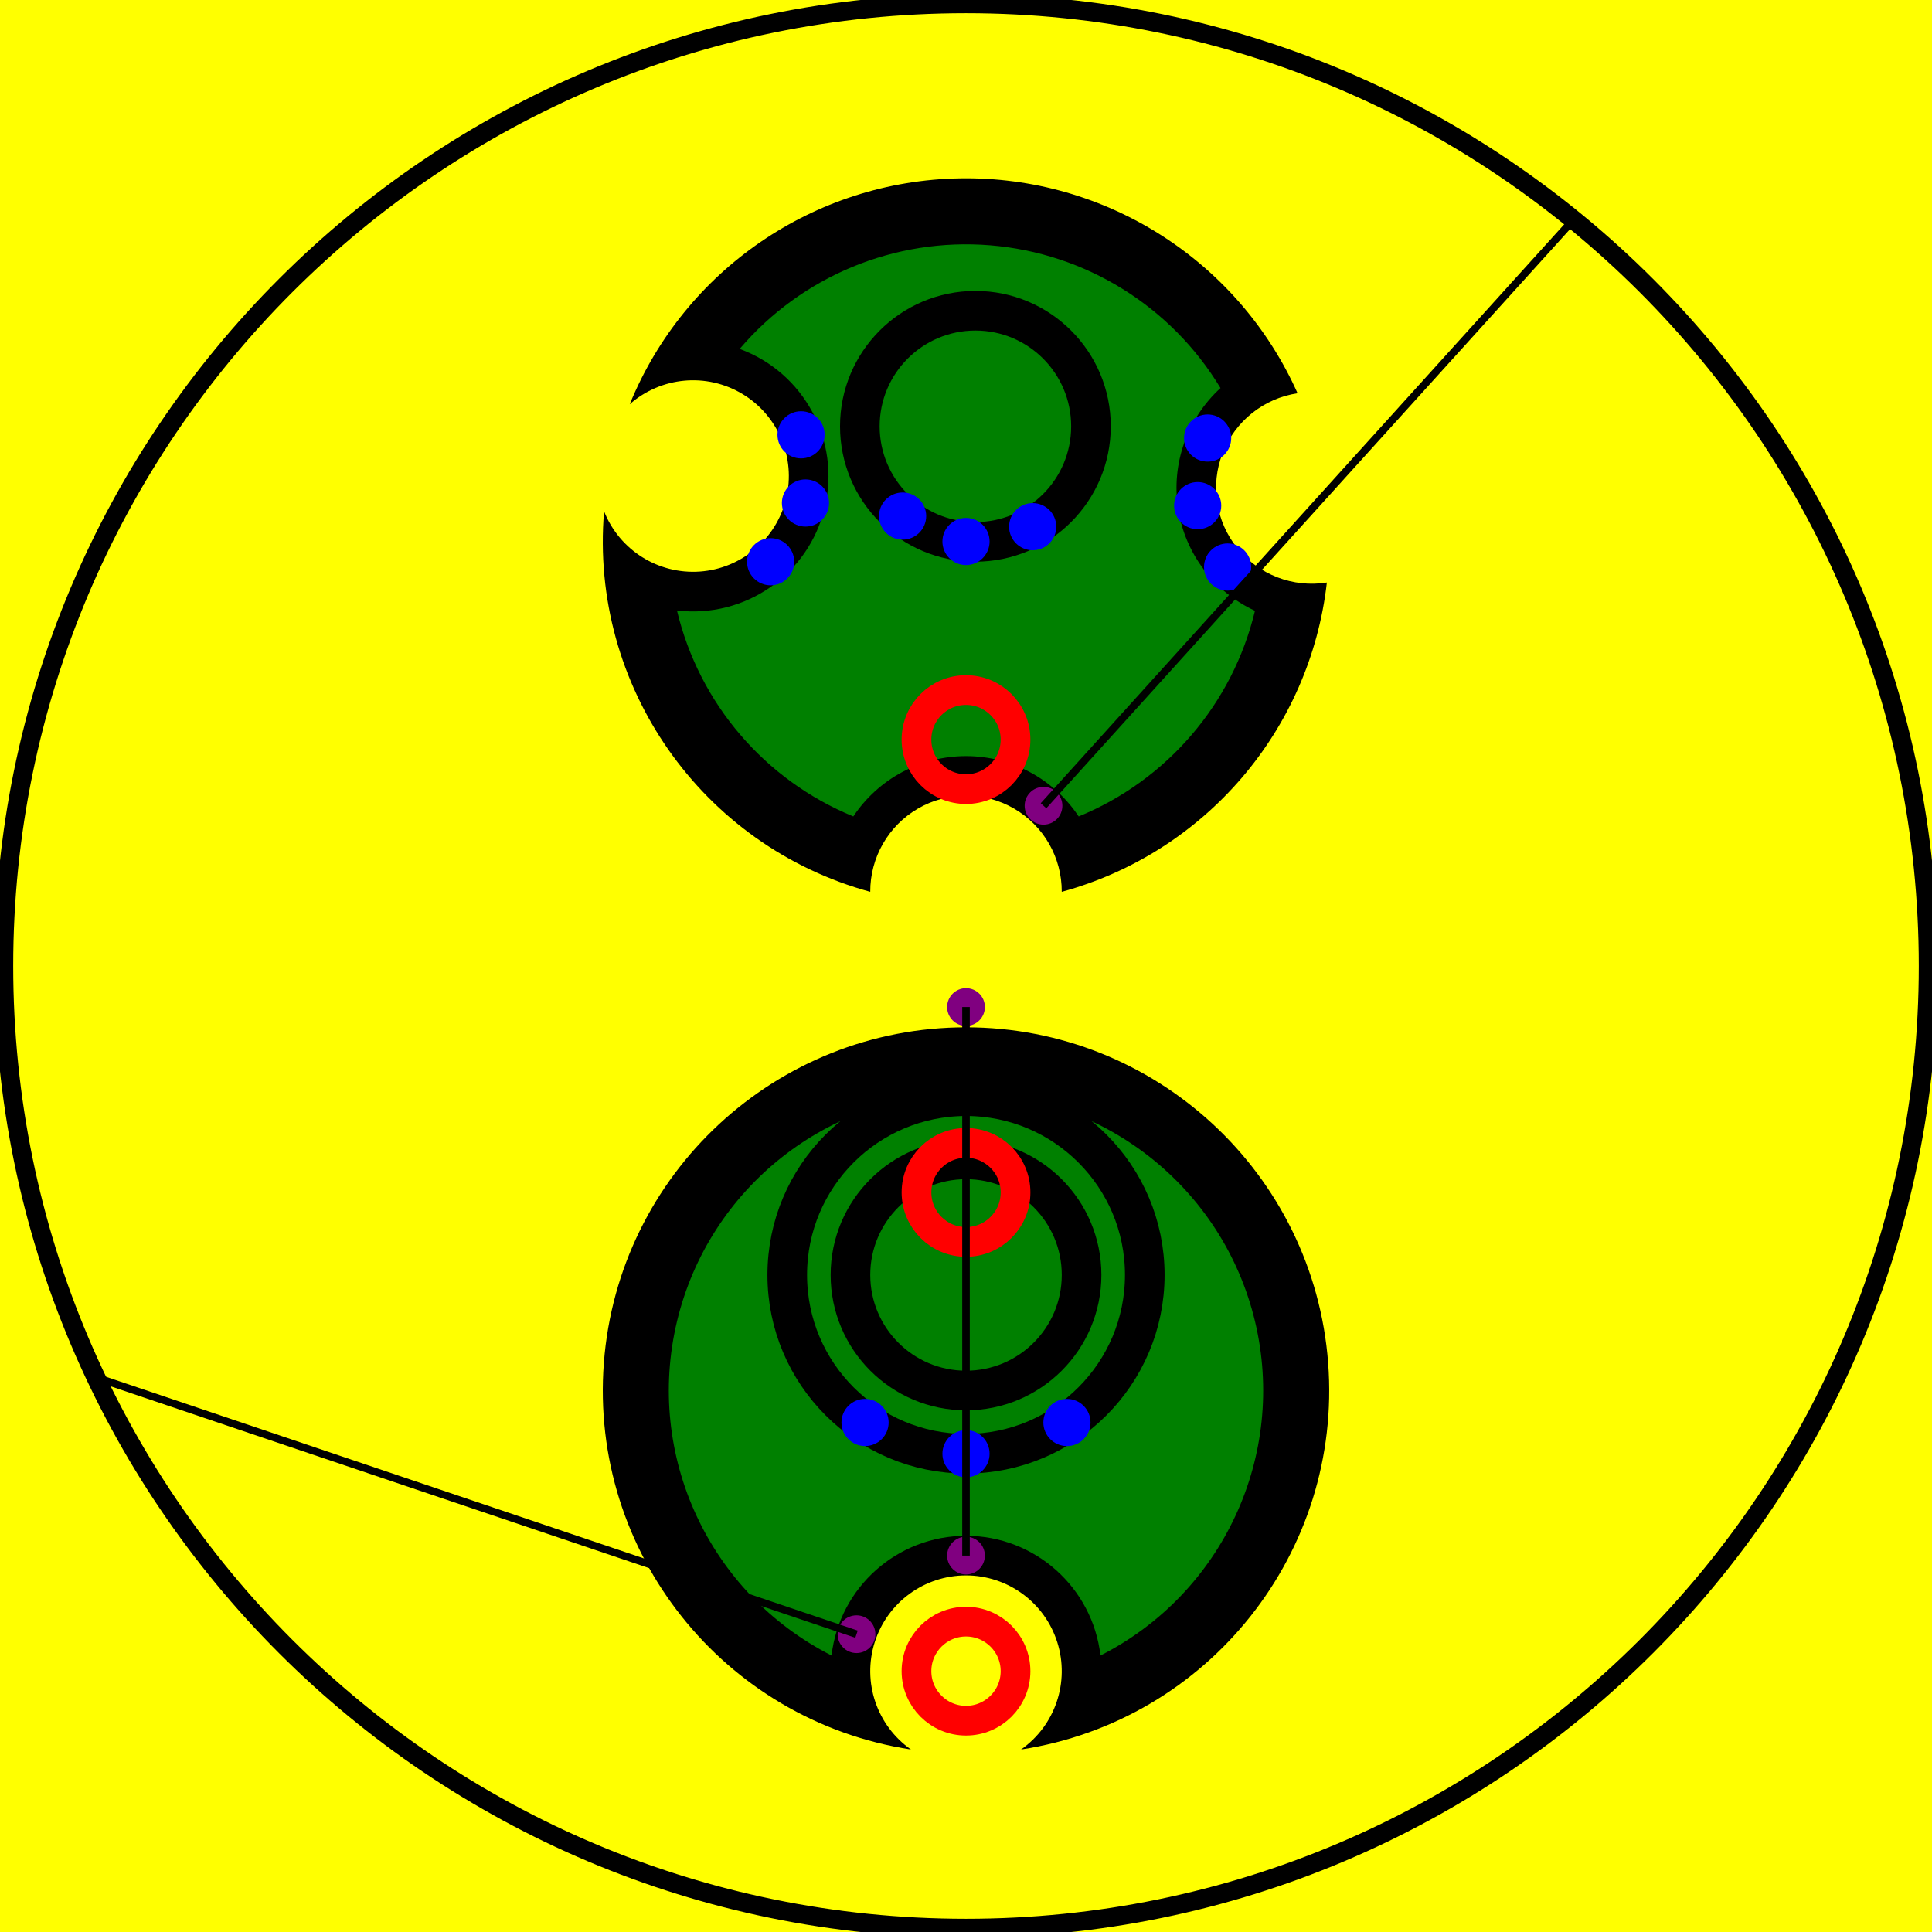
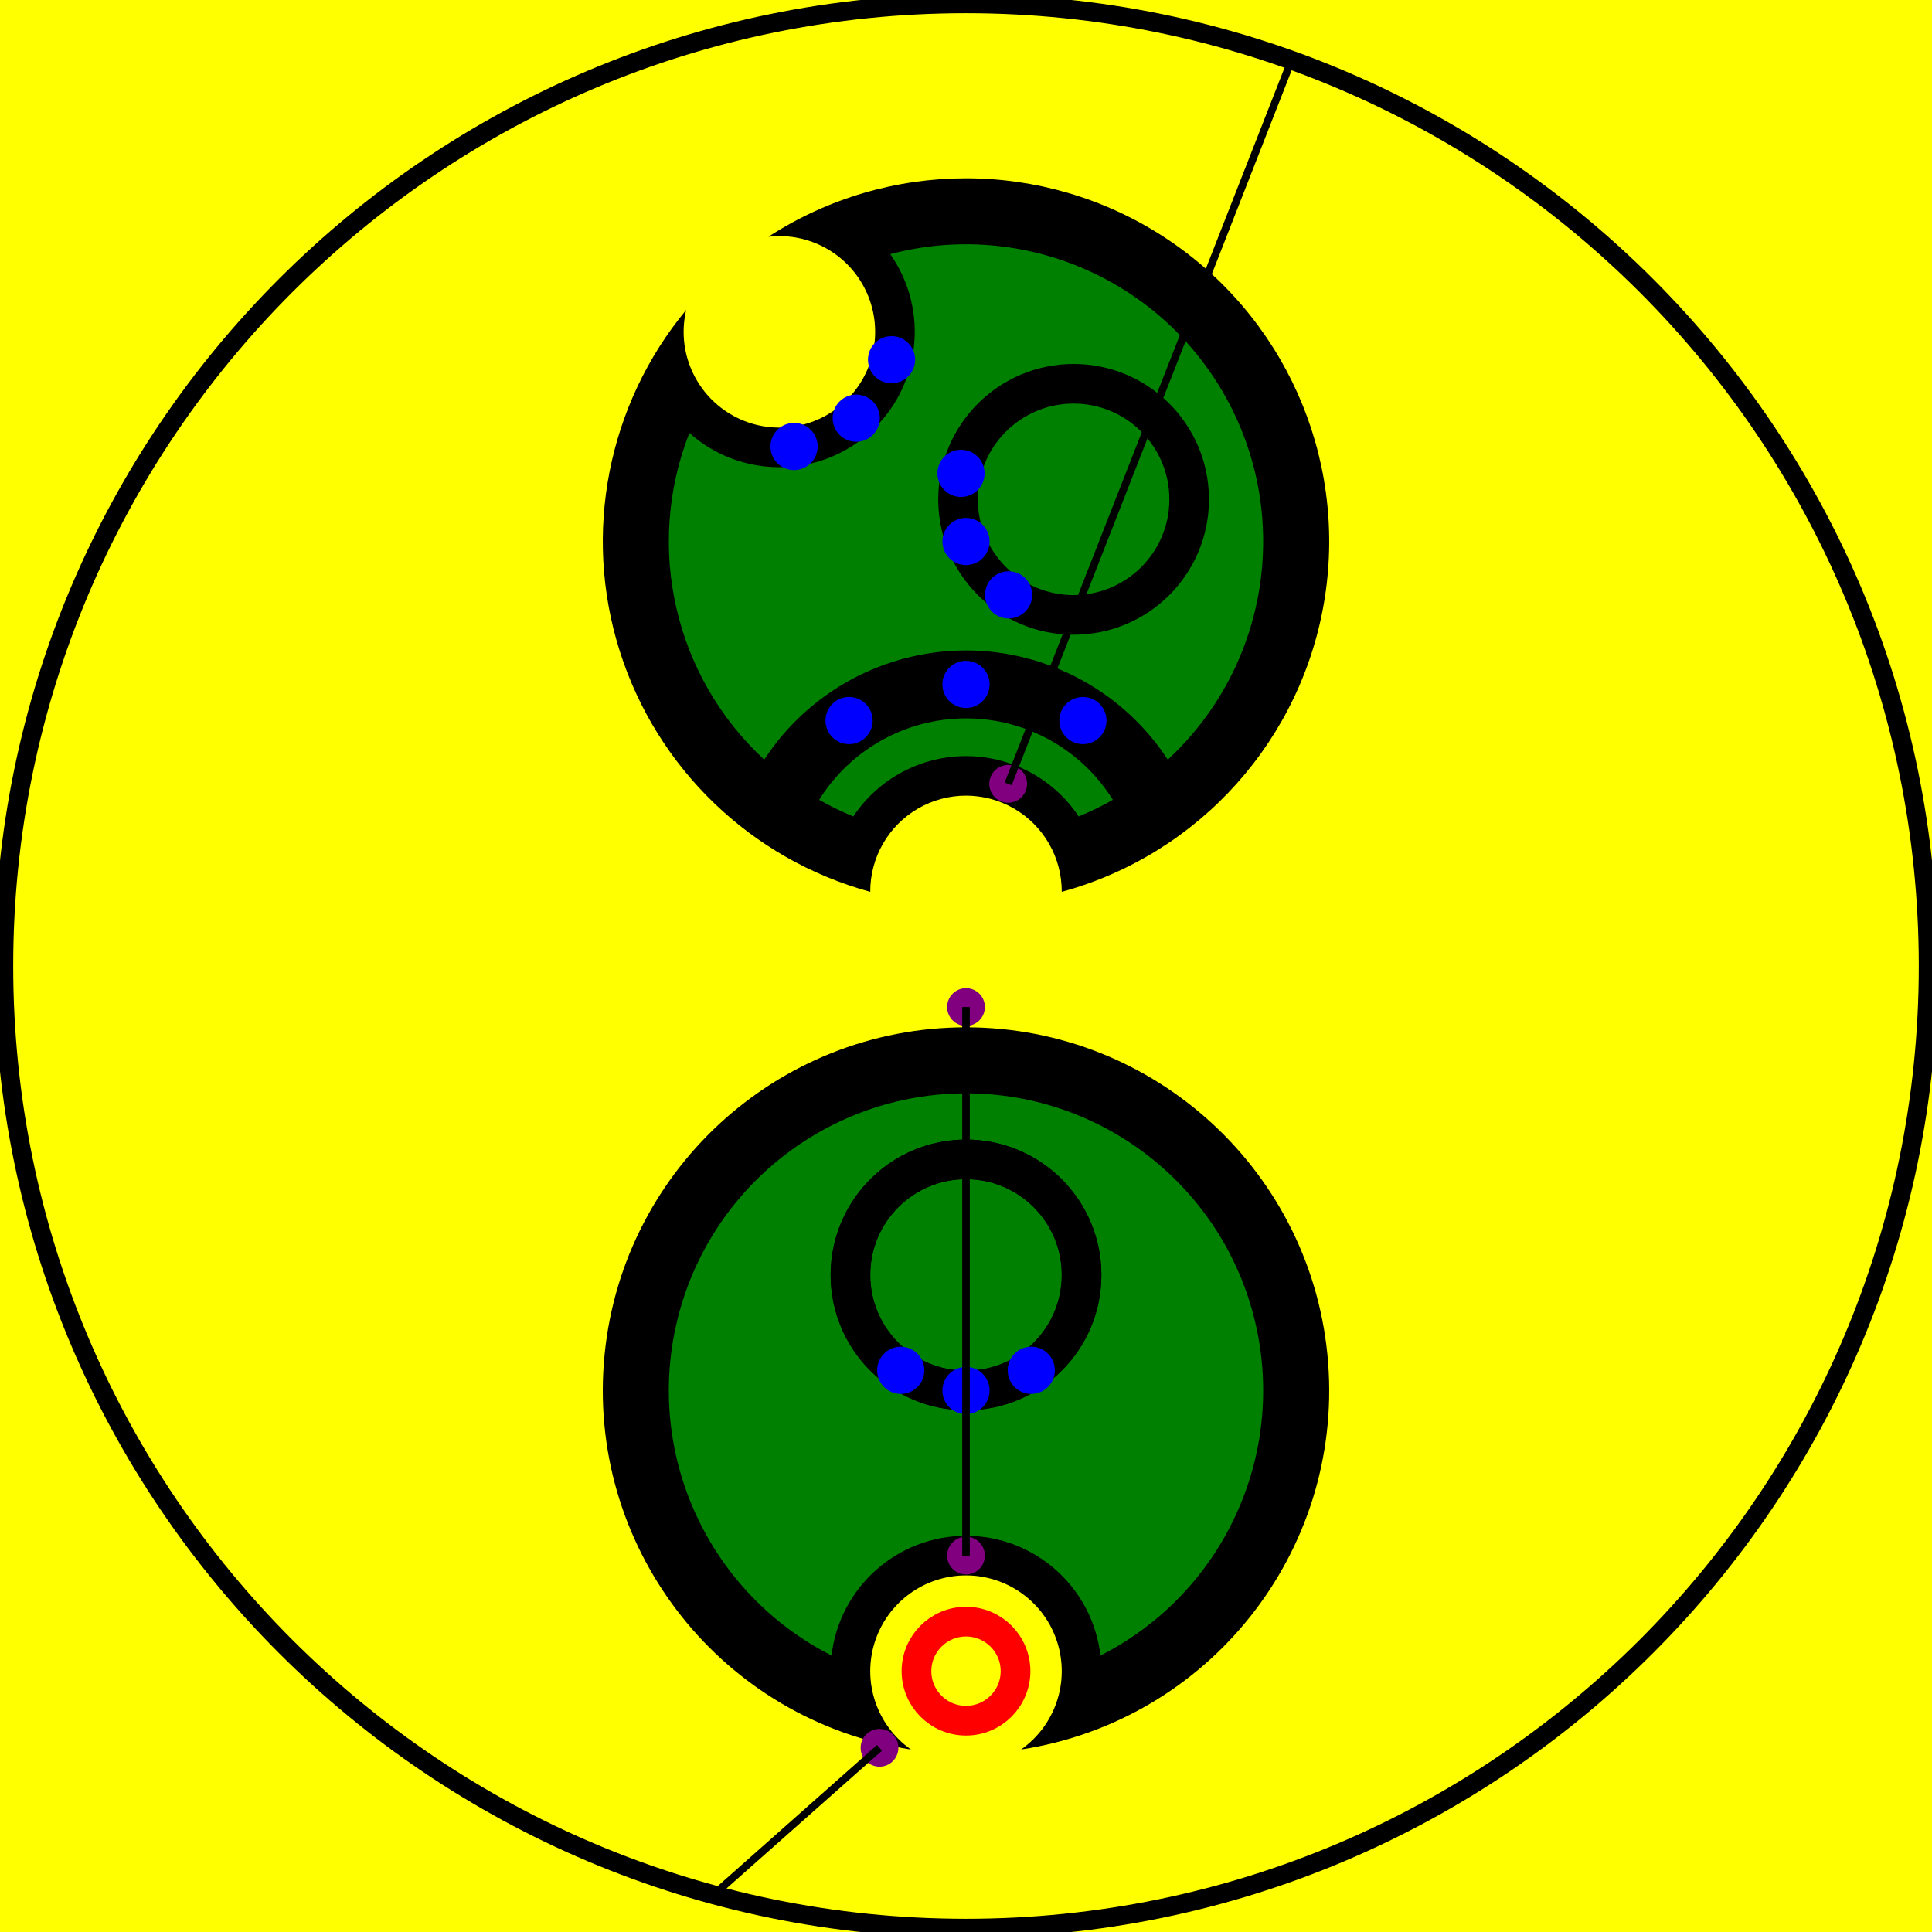
<svg xmlns="http://www.w3.org/2000/svg" viewBox="0 0 2048 2048">
  <rect fill="yellow" height="2048" stroke="none" width="2048" x="0" y="0" />
  <path d="M965.652,1854.553 A385,385,0,0,0,965.652,1854.553 A101.5,101.5,0,1,1,1082.348,1854.553 A385,385,0,1,0,965.652,1854.553 z" fill="black" stroke="none" stroke-width="0" />
  <path d="M881.463,1754.906 A315,315,0,0,0,881.463,1754.906 A143.5,143.5,0,0,1,1166.537,1754.906 A315,315,0,1,0,881.463,1754.906 z" fill="green" stroke="none" stroke-width="0" />
  <circle cx="1024" cy="1771.5" fill="none" r="52.5" stroke="red" stroke-width="31.5px" />
+   <circle cx="932.319" cy="1852.745" fill="purple" r="20" stroke="none" />
  <circle cx="1024" cy="1649" fill="purple" r="20" stroke="none" />
-   <circle cx="907.938" cy="1732.309" fill="purple" r="20" stroke="none" />
-   <circle cx="1024.012" cy="1351.5" fill="none" r="189.5" stroke="black" stroke-width="42px" />
  <circle cx="1024.012" cy="1351.5" fill="none" r="122.5" stroke="black" stroke-width="42px" />
-   <circle cx="1024.02" cy="1264" fill="none" r="52.5" stroke="red" stroke-width="31.5px" />
-   <circle cx="916.997" cy="1507.891" fill="blue" r="25" stroke="none" />
-   <circle cx="1023.994" cy="1541" fill="blue" r="25" stroke="none" />
-   <circle cx="1130.997" cy="1507.911" fill="blue" r="25" stroke="none" />
-   <path d="M922.501,945.38 A385,385,0,0,0,922.501,945.38 A101.5,101.5,0,1,1,1125.499,945.38 A385,385,0,0,0,1406.535,617.496 A101.5,101.5,0,1,1,1375.483,416.887 A385,385,0,0,0,667.545,428.517 A101.5,101.5,0,1,1,640.332,541.996 A385,385,0,0,0,922.501,945.38 z" fill="black" stroke="none" stroke-width="0" />
-   <path d="M904.552,865.474 A315,315,0,0,0,904.552,865.474 A143.5,143.5,0,0,1,1143.448,865.474 A315,315,0,0,0,1330.315,647.457 A143.5,143.5,0,0,1,1293.772,411.372 A315,315,0,0,0,784.078,369.886 A143.5,143.5,0,0,1,717.6,647.101 A315,315,0,0,0,904.552,865.474 z" fill="green" stroke="none" stroke-width="0" />
-   <circle cx="1024" cy="784" fill="none" r="52.5" stroke="red" stroke-width="31.5px" />
+   <circle cx="1024.012" cy="1351.5" fill="none" r="122.5" stroke="black" stroke-width="42px" />
+   <circle cx="954.833" cy="1452.597" fill="blue" r="25" stroke="none" />
+   <circle cx="1024" cy="1474" fill="blue" r="25" stroke="none" />
+   <circle cx="1093.171" cy="1452.61" fill="blue" r="25" stroke="none" />
+   <path d="M922.501,945.38 A385,385,0,0,0,922.501,945.38 A101.5,101.5,0,1,1,1125.499,945.38 A385,385,0,1,0,814.547,250.961 A101.5,101.5,0,1,1,727.384,328.553 A385,385,0,0,0,922.501,945.38 z" fill="black" stroke="none" stroke-width="0" />
+   <path d="M810.109,805.248 A315,315,0,0,0,810.109,805.248 A255.5,255.5,0,0,1,1237.891,805.248 A315,315,0,0,0,943.686,269.411 A143.5,143.5,0,0,1,730.758,458.96 A315,315,0,0,0,810.109,805.248 z" fill="green" stroke="none" stroke-width="0" />
+   <path d="M868.329,847.846 A183.5,183.5,0,0,1,1179.671,847.846 A315,315,0,0,1,1143.448,865.474 A143.5,143.5,0,0,0,904.552,865.474 A315,315,0,0,1,868.329,847.846 z" fill="green" stroke="none" stroke-width="0" />
+   <circle cx="1147.939" cy="763.839" fill="blue" r="25" stroke="none" />
+   <circle cx="1024" cy="725.5" fill="blue" r="25" stroke="none" />
+   <circle cx="900.061" cy="763.839" fill="blue" r="25" stroke="none" />
  <circle cx="1024" cy="1067.5" fill="purple" r="20" stroke="none" />
-   <circle cx="1106.163" cy="854.14" fill="purple" r="20" stroke="none" />
-   <circle cx="1280.14" cy="464.36" fill="blue" r="25" stroke="none" />
-   <circle cx="1269.576" cy="535.988" fill="blue" r="25" stroke="none" />
-   <circle cx="1301.301" cy="601.07" fill="blue" r="25" stroke="none" />
-   <circle cx="816.888" cy="595.463" fill="blue" r="25" stroke="none" />
-   <circle cx="853.825" cy="533.191" fill="blue" r="25" stroke="none" />
-   <circle cx="849.148" cy="460.939" fill="blue" r="25" stroke="none" />
-   <circle cx="1033.967" cy="451.906" fill="none" r="122.5" stroke="black" stroke-width="42px" />
-   <circle cx="956.802" cy="547.047" fill="blue" r="25" stroke="none" />
+   <circle cx="1068.67" cy="830.935" fill="purple" r="20" stroke="none" />
+   <circle cx="841.75" cy="473.298" fill="blue" r="25" stroke="none" />
+   <circle cx="907.64" cy="443.289" fill="blue" r="25" stroke="none" />
+   <circle cx="945.077" cy="381.316" fill="blue" r="25" stroke="none" />
+   <circle cx="1138.066" cy="529.332" fill="none" r="122.5" stroke="black" stroke-width="42px" />
+   <circle cx="1018.702" cy="501.792" fill="blue" r="25" stroke="none" />
  <circle cx="1024" cy="574" fill="blue" r="25" stroke="none" />
-   <circle cx="1094.68" cy="558.302" fill="blue" r="25" stroke="none" />
+   <circle cx="1069.144" cy="630.605" fill="blue" r="25" stroke="none" />
  <circle cx="1024" cy="1024" fill="none" r="1020" stroke="black" stroke-width="20" />
  <line stroke="black" stroke-width="8" x1="1024" x2="1024" y1="1649" y2="1067.5" />
-   <line stroke="black" stroke-width="8" x1="907.938" x2="101.953" y1="1732.309" y2="1460.152" />
-   <line stroke="black" stroke-width="8" x1="1106.163" x2="1667.904" y1="854.14" y2="232.933" />
+   <line stroke="black" stroke-width="8" x1="932.319" x2="756.717" y1="1852.745" y2="2008.357" />
+   <line stroke="black" stroke-width="8" x1="1068.67" x2="1368.973" y1="830.935" y2="64.108" />
</svg>
